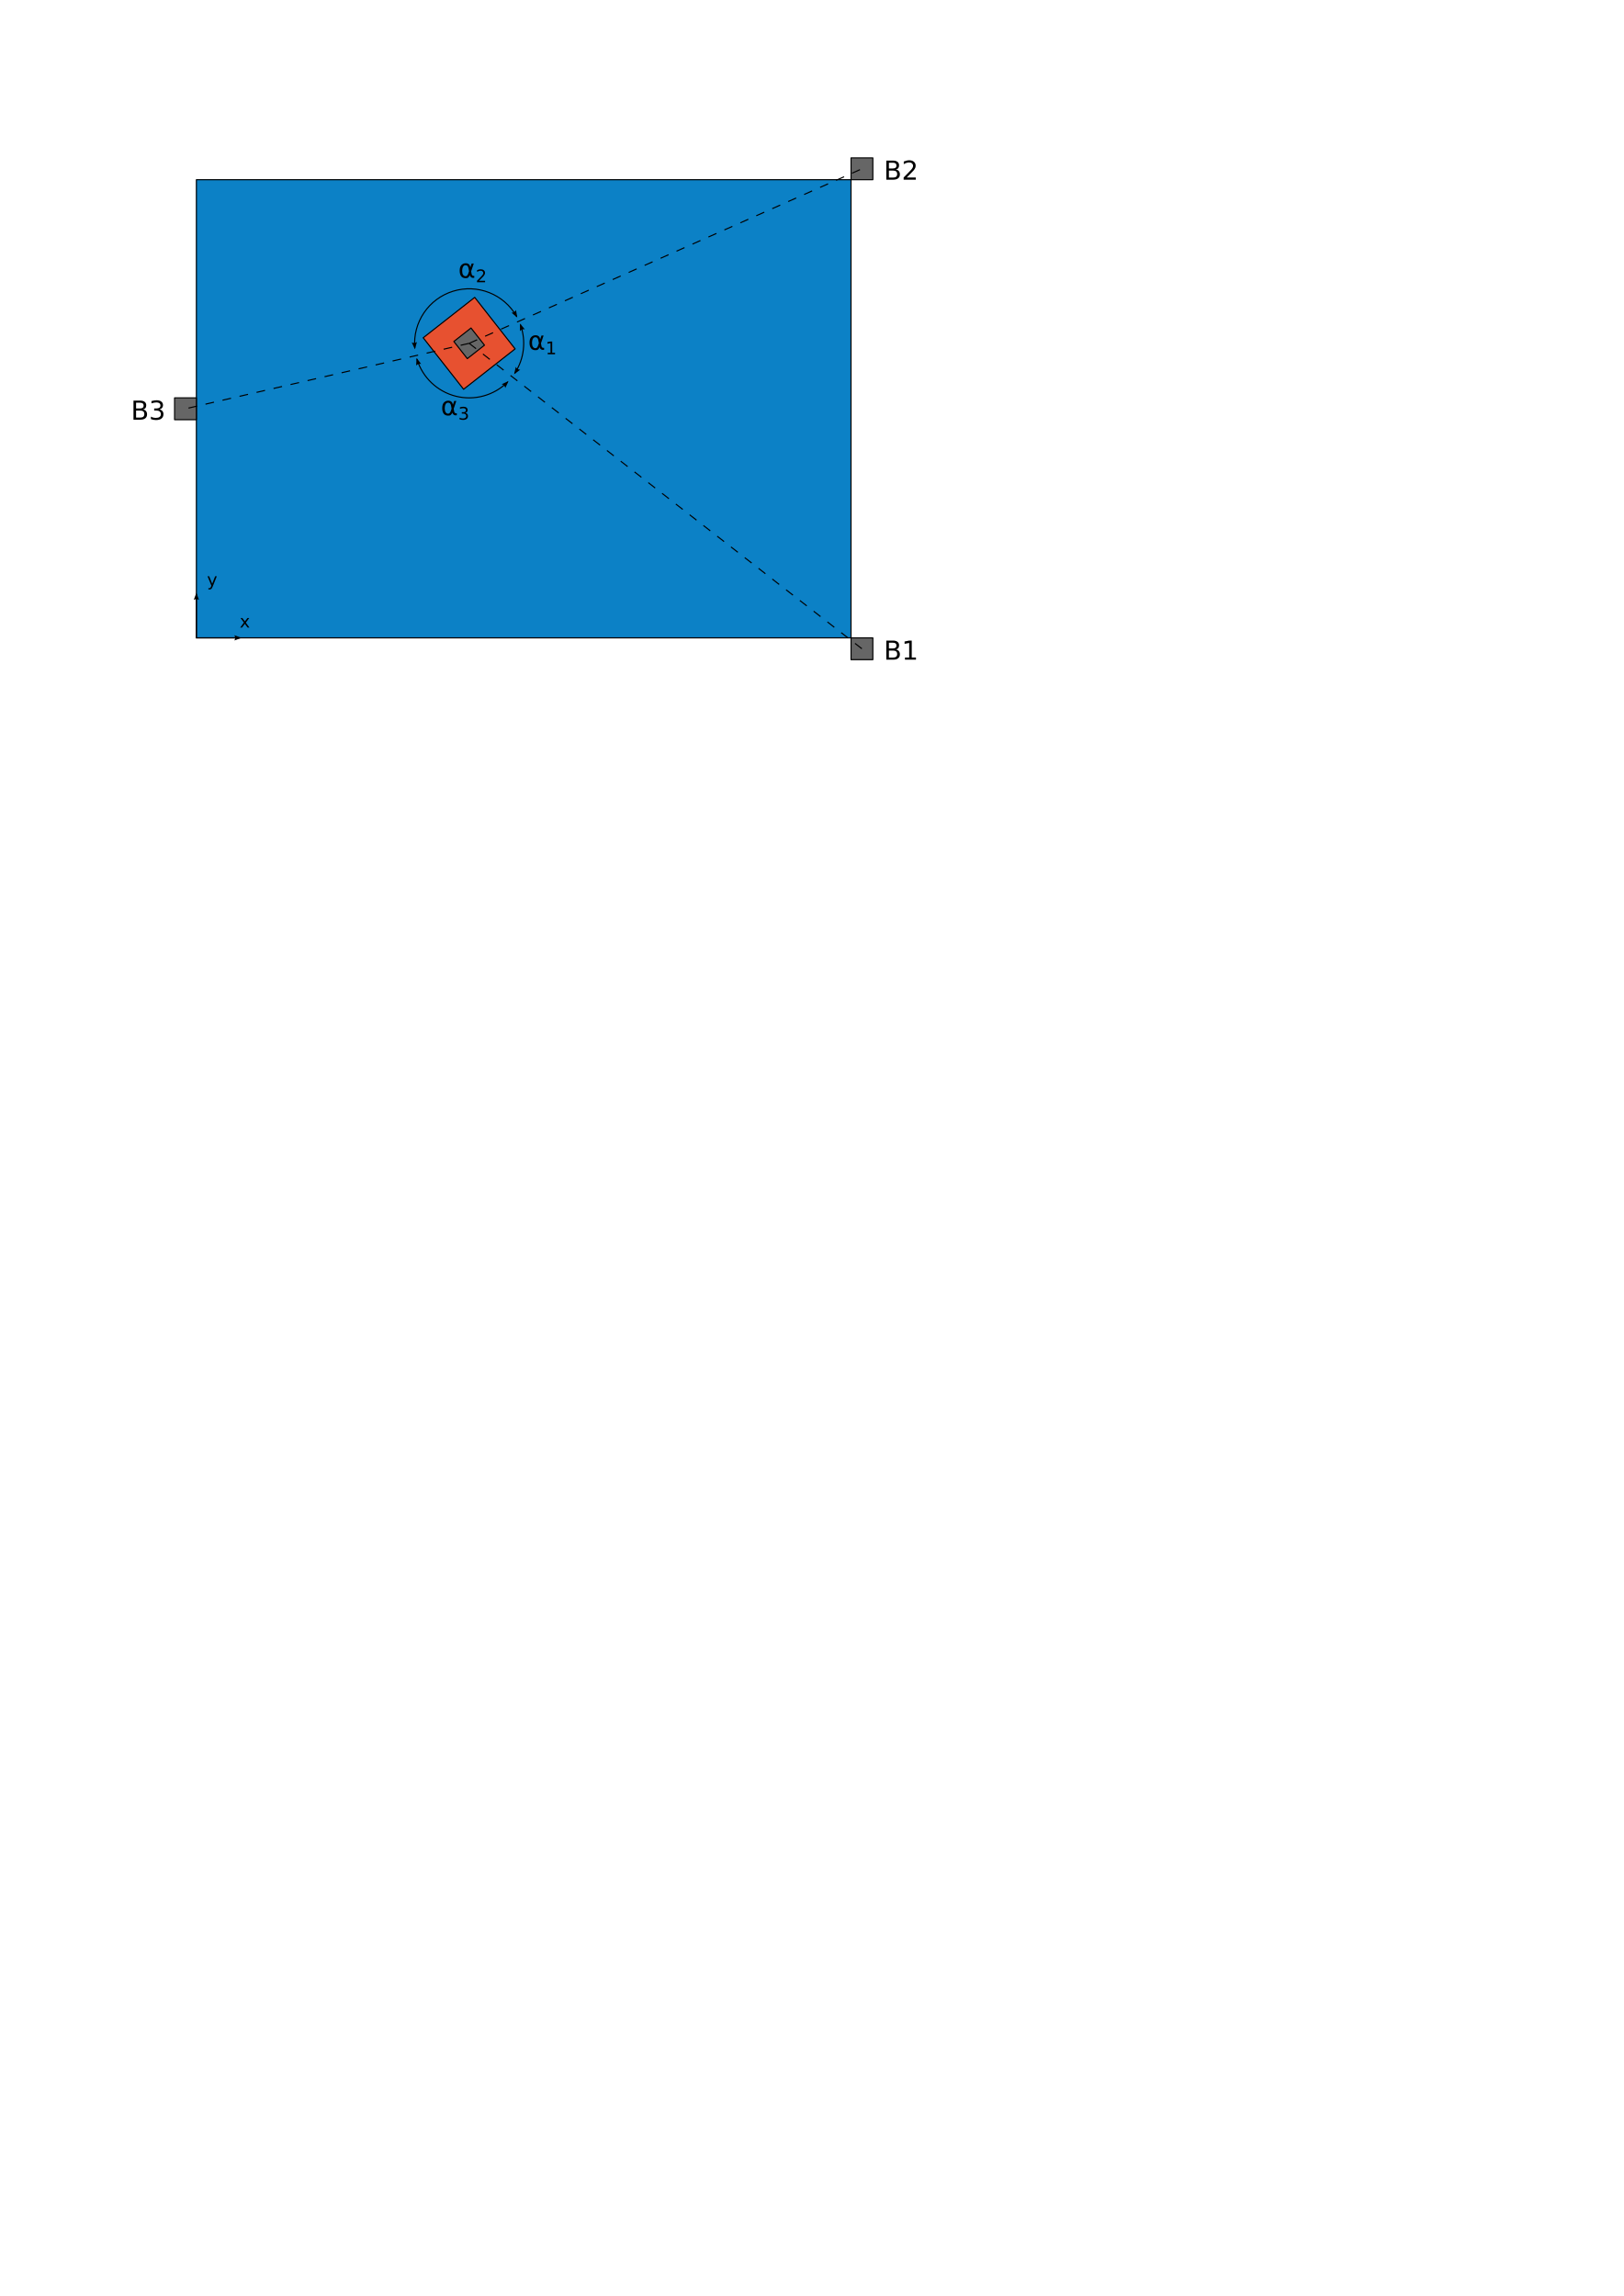
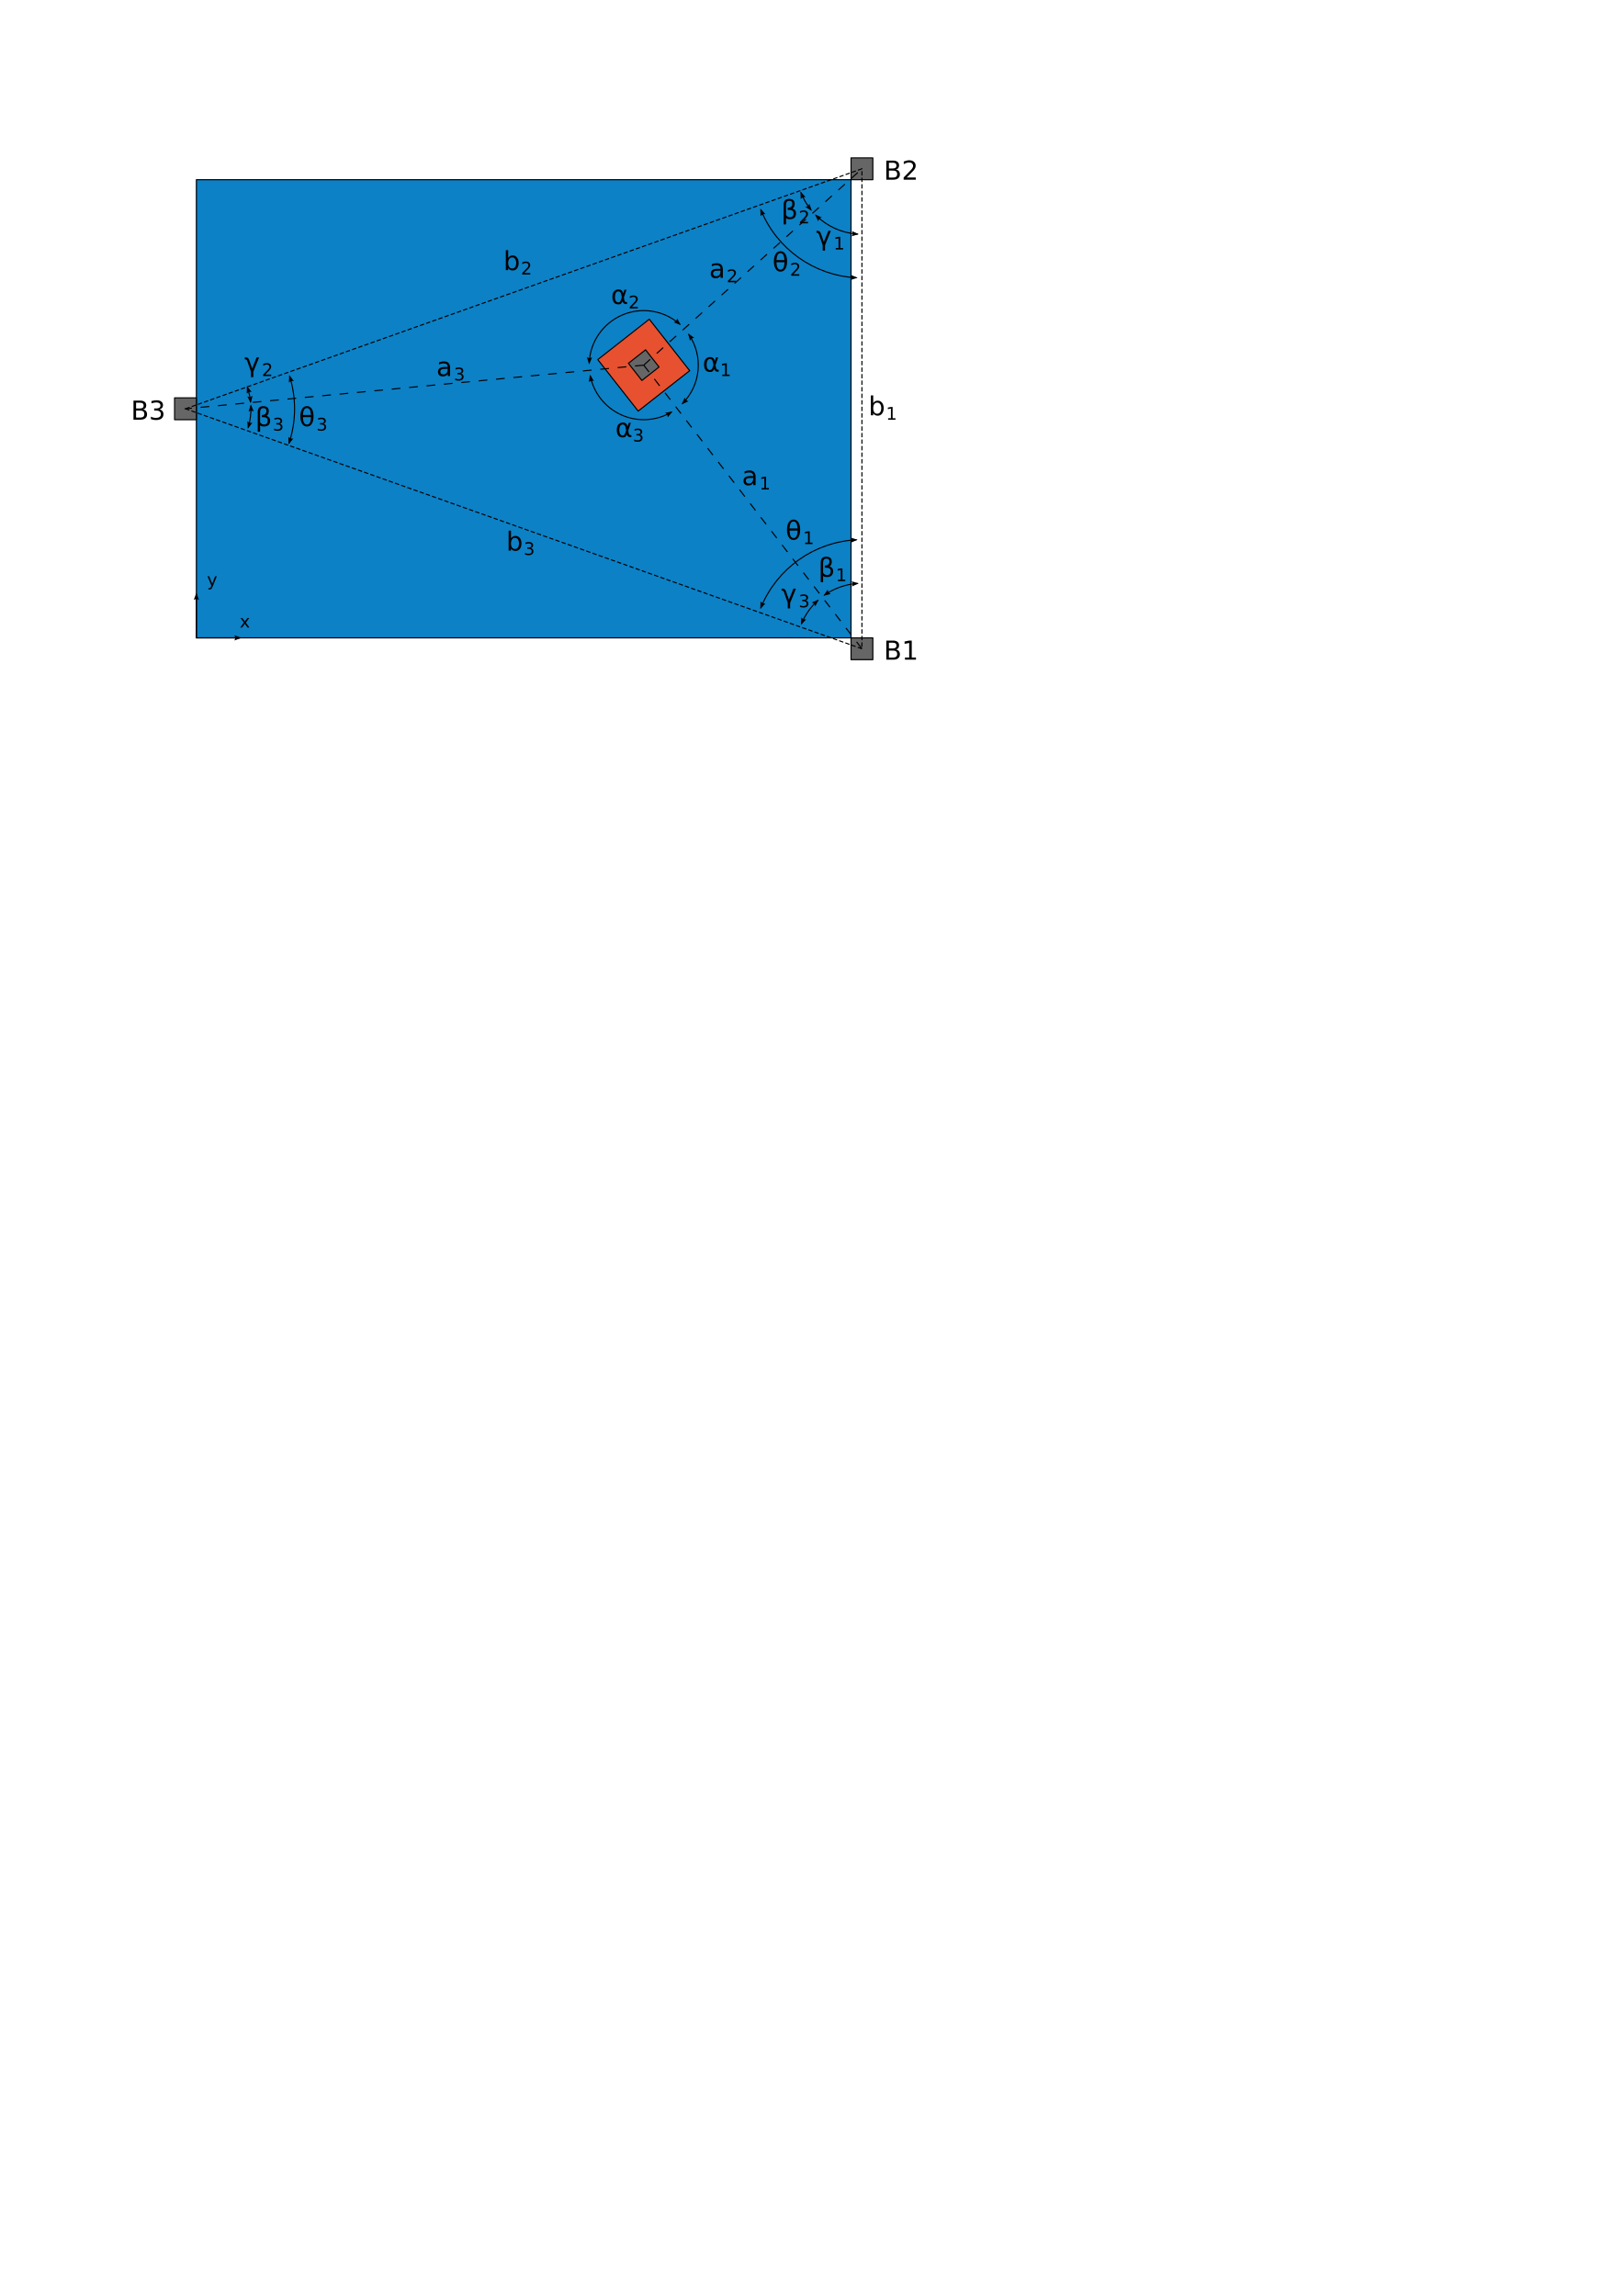
<svg xmlns="http://www.w3.org/2000/svg" width="744.094" height="1052.362" id="svg2">
  <defs id="defs4">
+     <marker orient="auto" refY="0.0" refX="0.0" id="Arrow2Send" style="overflow:visible;">
+       <path id="path4976" style="font-size:12.0;fill-rule:evenodd;stroke-width:0.625;stroke-linejoin:round;" d="M 8.719,4.034 L -2.207,0.016 L 8.719,-4.002 C 6.973,-1.63 6.983,1.616 8.719,4.034 z " transform="scale(0.3) rotate(180) translate(-2.3,0)" />
+     </marker>
    <marker orient="auto" refY="0.0" refX="0.0" id="Arrow2Mend" style="overflow:visible;">
      <path id="path3249" style="font-size:12.0;fill-rule:evenodd;stroke-width:0.625;stroke-linejoin:round;" d="M 8.719,4.034 L -2.207,0.016 L 8.719,-4.002 C 6.973,-1.63 6.983,1.616 8.719,4.034 z " transform="scale(0.6) rotate(180) translate(0,0)" />
    </marker>
    <marker orient="auto" refY="0.0" refX="0.0" id="Arrow2Sstart" style="overflow:visible">
      <path id="path3252" style="font-size:12.0;fill-rule:evenodd;stroke-width:0.625;stroke-linejoin:round" d="M 8.719,4.034 L -2.207,0.016 L 8.719,-4.002 C 6.973,-1.63 6.983,1.616 8.719,4.034 z " transform="scale(0.3) translate(-2.3,0)" />
    </marker>
    <marker orient="auto" refY="0.0" refX="0.0" id="Arrow2Mstart" style="overflow:visible">
      <path id="path3246" style="font-size:12.0;fill-rule:evenodd;stroke-width:0.625;stroke-linejoin:round" d="M 8.719,4.034 L -2.207,0.016 L 8.719,-4.002 C 6.973,-1.63 6.983,1.616 8.719,4.034 z " transform="scale(0.6) translate(0,0)" />
    </marker>
    <marker orient="auto" refY="0.0" refX="0.0" id="Arrow1Lstart" style="overflow:visible">
      <path id="path3222" d="M 0.0,0.0 L 5.0,-5.0 L -12.5,0.0 L 5.0,5.0 L 0.0,0.0 z " style="fill-rule:evenodd;stroke:#000000;stroke-width:1.0pt;marker-start:none" transform="scale(0.8) translate(12.5,0)" />
    </marker>
  </defs>
+   <g id="layer3">
+     <rect style="opacity:1;fill:#0c81c6;fill-opacity:1;fill-rule:nonzero;stroke:#000000;stroke-width:0.5;stroke-linecap:round;stroke-linejoin:round;marker:none;marker-start:none;marker-mid:none;marker-end:none;stroke-miterlimit:4;stroke-dasharray:none;stroke-dashoffset:0;stroke-opacity:1;visibility:visible;display:inline;overflow:visible" id="rect2415" width="300" height="210" x="90" y="82.362" />
+   </g>
  <g id="layer1">
-     <rect style="opacity:1;fill:#0c81c6;fill-opacity:1;fill-rule:nonzero;stroke:#000000;stroke-width:0.5;stroke-linecap:round;stroke-linejoin:round;marker:none;marker-start:none;marker-mid:none;marker-end:none;stroke-miterlimit:4;stroke-dasharray:none;stroke-dashoffset:0;stroke-opacity:1;visibility:visible;display:inline;overflow:visible" id="rect2415" width="300" height="210" x="90" y="82.362" />
-     <rect style="opacity:1;fill:#666666;fill-opacity:1;fill-rule:nonzero;stroke:#000000;stroke-width:0.5;stroke-linecap:round;stroke-linejoin:round;marker:none;marker-start:none;marker-mid:none;marker-end:none;stroke-miterlimit:4;stroke-dasharray:none;stroke-dashoffset:0;stroke-opacity:1;visibility:visible;display:inline;overflow:visible" id="rect3191" width="10" height="10" x="390" y="72.362" />
+     <rect style="display:inline;fill:#666666;fill-opacity:1;fill-rule:nonzero;stroke:#000000;stroke-width:0.5;stroke-linecap:round;stroke-linejoin:round;marker:none;marker-start:none;marker-mid:none;marker-end:none;stroke-miterlimit:4;stroke-dasharray:none;stroke-dashoffset:0;stroke-opacity:1;visibility:visible;overflow:visible" id="rect3191" width="10" height="10" x="390" y="72.362" />
+     <rect style="fill:#e75130;fill-opacity:1;fill-rule:nonzero;stroke:#000000;stroke-width:0.5;stroke-linecap:round;stroke-linejoin:round;marker:none;marker-start:none;marker-mid:none;marker-end:none;stroke-miterlimit:4;stroke-dasharray:none;stroke-dashoffset:0;stroke-opacity:1;visibility:visible;display:inline;overflow:visible" id="rect3197" width="30" height="30" x="113.844" y="298.742" transform="matrix(0.7868701,-0.6171187,0.6171187,0.7868701,0,0)" />
+     <rect style="fill:#666666;fill-opacity:1;fill-rule:nonzero;stroke:#000000;stroke-width:0.5;stroke-linecap:round;stroke-linejoin:round;marker:none;marker-start:none;marker-mid:none;marker-end:none;stroke-miterlimit:4;stroke-dasharray:none;stroke-dashoffset:0;stroke-opacity:1;visibility:visible;display:inline;overflow:visible" id="rect3199" width="10" height="10" x="123.844" y="308.742" transform="matrix(0.7868701,-0.6171187,0.6171187,0.7868701,0,0)" />
    <rect style="opacity:1;fill:#666666;fill-opacity:1;fill-rule:nonzero;stroke:#000000;stroke-width:0.5;stroke-linecap:round;stroke-linejoin:round;marker:none;marker-start:none;marker-mid:none;marker-end:none;stroke-miterlimit:4;stroke-dasharray:none;stroke-dashoffset:0;stroke-opacity:1;visibility:visible;display:inline;overflow:visible" id="rect3193" width="10" height="10" x="390" y="292.362" />
    <rect style="opacity:1;fill:#666666;fill-opacity:1;fill-rule:nonzero;stroke:#000000;stroke-width:0.5;stroke-linecap:round;stroke-linejoin:round;marker:none;marker-start:none;marker-mid:none;marker-end:none;stroke-miterlimit:4;stroke-dasharray:none;stroke-dashoffset:0;stroke-opacity:1;visibility:visible;display:inline;overflow:visible" id="rect3195" width="10" height="10" x="80" y="182.362" />
-     <rect style="fill:#e75130;fill-opacity:1;fill-rule:nonzero;stroke:#000000;stroke-width:0.5;stroke-linecap:round;stroke-linejoin:round;marker:none;marker-start:none;marker-mid:none;marker-end:none;stroke-miterlimit:4;stroke-dasharray:none;stroke-dashoffset:0;stroke-opacity:1;visibility:visible;display:inline;overflow:visible" id="rect3197" width="30" height="30" x="57.066" y="241.504" transform="matrix(0.7868701,-0.6171187,0.6171187,0.7868701,0,0)" />
-     <rect style="fill:#666666;fill-opacity:1;fill-rule:nonzero;stroke:#000000;stroke-width:0.5;stroke-linecap:round;stroke-linejoin:round;marker:none;marker-start:none;marker-mid:none;marker-end:none;stroke-miterlimit:4;stroke-dasharray:none;stroke-dashoffset:0;stroke-opacity:1;visibility:visible;display:inline;overflow:visible" id="rect3199" width="10" height="10" x="67.066" y="251.504" transform="matrix(0.7868701,-0.6171187,0.6171187,0.7868701,0,0)" />
-     <path style="fill:none;fill-opacity:0.75;fill-rule:evenodd;stroke:#000000;stroke-width:0.5;stroke-linecap:butt;stroke-linejoin:miter;stroke-opacity:1;stroke-miterlimit:4;stroke-dasharray:4,4;stroke-dashoffset:0" d="M 215,157.362 L 395,77.362" id="path3209" />
-     <path style="fill:none;fill-opacity:0.75;fill-rule:evenodd;stroke:#000000;stroke-width:0.5;stroke-linecap:butt;stroke-linejoin:miter;stroke-opacity:1;stroke-miterlimit:4;stroke-dasharray:4,4;stroke-dashoffset:0" d="M 215,157.362 L 395,297.362" id="path3211" />
-     <path style="fill:none;fill-opacity:0.75;fill-rule:evenodd;stroke:#000000;stroke-width:0.5;stroke-linecap:butt;stroke-linejoin:miter;stroke-opacity:1;stroke-miterlimit:4;stroke-dasharray:4,4;stroke-dashoffset:0" d="M 215,157.362 L 85,187.362" id="path3213" />
-     <path style="opacity:1;fill:none;fill-opacity:0;fill-rule:nonzero;stroke:#000000;stroke-width:0.572;stroke-linecap:round;stroke-linejoin:round;marker:none;marker-start:url(#Arrow2Mstart);marker-mid:none;marker-end:url(#Arrow2Mend);stroke-miterlimit:4;stroke-dasharray:none;stroke-dashoffset:0;stroke-opacity:1;visibility:visible;display:inline;overflow:visible" id="path3217" d="M 241.94,147.692 A 28.623,28.623 0 0 1 239.006,172.949" transform="matrix(0.8734375,0,0,0.8734375,27.21094,19.91615)" />
-     <path transform="matrix(0.8734375,0,0,0.8734375,27.21094,19.91615)" d="M 186.474,159.716 A 28.623,28.623 0 0 1 239.863,143.182" id="path6111" style="opacity:1;fill:none;fill-opacity:0;fill-rule:nonzero;stroke:#000000;stroke-width:0.572;stroke-linecap:round;stroke-linejoin:round;marker:none;marker-start:url(#Arrow2Mstart);marker-mid:none;marker-end:url(#Arrow2Mend);stroke-miterlimit:4;stroke-dasharray:none;stroke-dashoffset:0;stroke-opacity:1;visibility:visible;display:inline;overflow:visible" />
-     <path style="opacity:1;fill:none;fill-opacity:0;fill-rule:nonzero;stroke:#000000;stroke-width:0.572;stroke-linecap:round;stroke-linejoin:round;marker:none;marker-start:url(#Arrow2Mstart);marker-mid:none;marker-end:url(#Arrow2Mend);stroke-miterlimit:4;stroke-dasharray:none;stroke-dashoffset:0;stroke-opacity:1;visibility:visible;display:inline;overflow:visible" id="path6113" d="M 235.125,177.715 A 28.623,28.623 0 0 1 187.639,165.766" transform="matrix(0.8734375,0,0,0.8734375,27.21094,19.91615)" />
-     <g id="g6160" transform="translate(-13,-2)">
+     <path style="fill:none;fill-opacity:0.75;fill-rule:evenodd;stroke:#000000;stroke-width:0.5;stroke-linecap:butt;stroke-linejoin:miter;stroke-miterlimit:4;stroke-dasharray:4, 4;stroke-dashoffset:0;stroke-opacity:1" d="M 295,167.362 L 395,77.362" id="path3209" />
+     <path style="fill:none;fill-opacity:0.75;fill-rule:evenodd;stroke:#000000;stroke-width:0.5;stroke-linecap:butt;stroke-linejoin:miter;stroke-miterlimit:4;stroke-dasharray:4, 4;stroke-dashoffset:0;stroke-opacity:1" d="M 295,167.362 L 395,297.362" id="path3211" />
+     <path style="fill:none;fill-opacity:0.75;fill-rule:evenodd;stroke:#000000;stroke-width:0.5;stroke-linecap:butt;stroke-linejoin:miter;stroke-miterlimit:4;stroke-dasharray:4, 4;stroke-dashoffset:0;stroke-opacity:1" d="M 295,167.362 L 85,187.362" id="path3213" />
+     <path style="fill:none;fill-opacity:0;fill-rule:nonzero;stroke:#000000;stroke-width:0.572;stroke-linecap:round;stroke-linejoin:round;marker:none;marker-start:url(#Arrow2Mstart);marker-mid:none;marker-end:url(#Arrow2Mend);stroke-miterlimit:4;stroke-dasharray:none;stroke-dashoffset:0;stroke-opacity:1;visibility:visible;display:inline;overflow:visible" id="path3217" d="M 238.72,141.343 A 28.623,28.623 0 0 1 235.405,177.434" transform="matrix(0.8734375,0,0,0.8734375,107.2109,29.91615)" />
+     <path transform="matrix(0.8734375,0,0,0.8734375,107.2109,29.91615)" d="M 186.402,156.176 A 28.623,28.623 0 0 1 233.868,135.839" id="path6111" style="fill:none;fill-opacity:0;fill-rule:nonzero;stroke:#000000;stroke-width:0.572;stroke-linecap:round;stroke-linejoin:round;marker:none;marker-start:url(#Arrow2Mstart);marker-mid:none;marker-end:url(#Arrow2Mend);stroke-miterlimit:4;stroke-dasharray:none;stroke-dashoffset:0;stroke-opacity:1;visibility:visible;display:inline;overflow:visible" />
+     <path style="fill:none;fill-opacity:0;fill-rule:nonzero;stroke:#000000;stroke-width:0.572;stroke-linecap:round;stroke-linejoin:round;marker:none;marker-start:url(#Arrow2Mstart);marker-mid:none;marker-end:url(#Arrow2Mend);stroke-miterlimit:4;stroke-dasharray:none;stroke-dashoffset:0;stroke-opacity:1;visibility:visible;display:inline;overflow:visible" id="path6113" d="M 229.475,182.055 A 28.623,28.623 0 0 1 186.953,163.074" transform="matrix(0.8734375,0,0,0.8734375,107.2109,29.91615)" />
+     <g id="g6160" transform="translate(67,8)">
      <text id="text6129" y="162.362" x="255" style="font-size:12px;font-style:normal;font-weight:normal;writing-mode:lr-tb;fill:#000000;fill-opacity:1;stroke:none;stroke-width:1px;stroke-linecap:butt;stroke-linejoin:miter;stroke-opacity:1;font-family:Bitstream Vera Sans" xml:space="preserve">
        <tspan y="162.362" x="255" id="tspan6131">α</tspan>
      </text>
      <text id="text6149" y="164.362" x="263" style="font-size:8px;font-style:normal;font-weight:normal;writing-mode:lr-tb;fill:#000000;fill-opacity:1;stroke:none;stroke-width:1px;stroke-linecap:butt;stroke-linejoin:miter;stroke-opacity:1;font-family:Bitstream Vera Sans" xml:space="preserve">
        <tspan y="164.362" x="263" id="tspan6151">1</tspan>
      </text>
    </g>
-     <g id="g7835" transform="translate(10,10)">
+     <g id="g7835" transform="translate(80,22)">
      <text xml:space="preserve" style="font-size:12px;font-style:normal;font-weight:normal;writing-mode:lr-tb;fill:#000000;fill-opacity:1;stroke:none;stroke-width:1px;stroke-linecap:butt;stroke-linejoin:miter;stroke-opacity:1;font-family:Bitstream Vera Sans" x="200" y="117.362" id="text6168">
        <tspan id="tspan6170" x="200" y="117.362">α</tspan>
      </text>
      <text xml:space="preserve" style="font-size:8px;font-style:normal;font-weight:normal;writing-mode:lr-tb;fill:#000000;fill-opacity:1;stroke:none;stroke-width:1px;stroke-linecap:butt;stroke-linejoin:miter;stroke-opacity:1;font-family:Bitstream Vera Sans" x="208" y="119.362" id="text6172">
        <tspan id="tspan6174" x="208" y="119.362">2</tspan>
      </text>
    </g>
-     <g id="g7841" transform="translate(5,-10)">
+     <g id="g7841" transform="translate(85,-4e-7)">
      <text id="text6178" y="200.362" x="197" style="font-size:12px;font-style:normal;font-weight:normal;writing-mode:lr-tb;fill:#000000;fill-opacity:1;stroke:none;stroke-width:1px;stroke-linecap:butt;stroke-linejoin:miter;stroke-opacity:1;font-family:Bitstream Vera Sans" xml:space="preserve">
        <tspan y="200.362" x="197" id="tspan6180">α</tspan>
      </text>
      <text id="text6182" y="202.362" x="205" style="font-size:8px;font-style:normal;font-weight:normal;writing-mode:lr-tb;fill:#000000;fill-opacity:1;stroke:none;stroke-width:1px;stroke-linecap:butt;stroke-linejoin:miter;stroke-opacity:1;font-family:Bitstream Vera Sans" xml:space="preserve">
        <tspan y="202.362" x="205" id="tspan6184">3</tspan>
      </text>
    </g>
    <text xml:space="preserve" style="font-size:12px;font-style:normal;font-weight:normal;writing-mode:lr-tb;fill:#000000;fill-opacity:1;stroke:none;stroke-width:1px;stroke-linecap:butt;stroke-linejoin:miter;stroke-opacity:1;font-family:Bitstream Vera Sans" x="405" y="302.362" id="text6194">
      <tspan id="tspan6196" x="405" y="302.362">B1</tspan>
    </text>
    <text xml:space="preserve" style="font-size:12px;font-style:normal;font-weight:normal;writing-mode:lr-tb;fill:#000000;fill-opacity:1;stroke:none;stroke-width:1px;stroke-linecap:butt;stroke-linejoin:miter;stroke-opacity:1;font-family:Bitstream Vera Sans" x="405" y="82.362" id="text6198">
      <tspan id="tspan6200" x="405" y="82.362">B2</tspan>
    </text>
    <text xml:space="preserve" style="font-size:12px;font-style:normal;font-weight:normal;writing-mode:lr-tb;fill:#000000;fill-opacity:1;stroke:none;stroke-width:1px;stroke-linecap:butt;stroke-linejoin:miter;stroke-opacity:1;font-family:Bitstream Vera Sans" x="60" y="192.362" id="text6202">
      <tspan id="tspan6204" x="60" y="192.362">B3</tspan>
    </text>
-     <path style="fill:none;fill-opacity:0.75;fill-rule:evenodd;stroke:#000000;stroke-width:0.5;stroke-linecap:butt;stroke-linejoin:miter;stroke-opacity:1;stroke-miterlimit:4;stroke-dasharray:none;marker-start:url(#Arrow2Mstart);marker-end:url(#Arrow2Mend)" d="M 90,272.362 L 90,292.362 L 110,292.362" id="path6206" />
+     <path style="fill:none;fill-opacity:0.75;fill-rule:evenodd;stroke:#000000;stroke-width:0.5;stroke-linecap:butt;stroke-linejoin:miter;marker-start:url(#Arrow2Mstart);marker-end:url(#Arrow2Mend);stroke-miterlimit:4;stroke-dasharray:none;stroke-opacity:1" d="M 90,272.362 L 90,292.362 L 110,292.362" id="path6206" />
    <text xml:space="preserve" style="font-size:8px;font-style:normal;font-weight:normal;writing-mode:lr-tb;fill:#000000;fill-opacity:1;stroke:none;stroke-width:1px;stroke-linecap:butt;stroke-linejoin:miter;stroke-opacity:1;font-family:Bitstream Vera Sans" x="109.841" y="287.635" id="text7807">
      <tspan id="tspan7809" x="109.841" y="287.635">x</tspan>
    </text>
    <text xml:space="preserve" style="font-size:8px;font-style:normal;font-weight:normal;writing-mode:lr-tb;fill:#000000;fill-opacity:1;stroke:none;stroke-width:1px;stroke-linecap:butt;stroke-linejoin:miter;stroke-opacity:1;font-family:Bitstream Vera Sans" x="94.863" y="268.496" id="text7811">
      <tspan id="tspan7813" x="94.863" y="268.496">y</tspan>
    </text>
  </g>
+   <g id="layer2" style="display:inline">
+     <path style="fill:none;fill-opacity:0.75;fill-rule:evenodd;stroke:#000000;stroke-width:0.5;stroke-linecap:butt;stroke-linejoin:miter;stroke-miterlimit:4;stroke-dasharray:2, 1;stroke-dashoffset:0;stroke-opacity:1" d="M 85,187.362 L 395,77.362 L 395,297.362 L 85,187.362 z" id="path2427" />
+     <g id="g3223" transform="translate(30.71034,6.442031)">
+       <text xml:space="preserve" style="font-size:12px;font-style:normal;font-weight:normal;writing-mode:lr-tb;fill:#000000;fill-opacity:1;stroke:none;stroke-width:1px;stroke-linecap:butt;stroke-linejoin:miter;stroke-opacity:1;font-family:Bitstream Vera Sans" x="200" y="117.362" id="text3225">
+         <tspan id="tspan3227" x="200" y="117.362">b</tspan>
+       </text>
+       <text xml:space="preserve" style="font-size:8px;font-style:normal;font-weight:normal;writing-mode:lr-tb;fill:#000000;fill-opacity:1;stroke:none;stroke-width:1px;stroke-linecap:butt;stroke-linejoin:miter;stroke-opacity:1;font-family:Bitstream Vera Sans" x="208" y="119.362" id="text3229">
+         <tspan id="tspan3231" x="208" y="119.362">2</tspan>
+       </text>
+     </g>
+     <g transform="translate(35,52)" id="g3233">
+       <text xml:space="preserve" style="font-size:12px;font-style:normal;font-weight:normal;writing-mode:lr-tb;fill:#000000;fill-opacity:1;stroke:none;stroke-width:1px;stroke-linecap:butt;stroke-linejoin:miter;stroke-opacity:1;font-family:Bitstream Vera Sans" x="197" y="200.362" id="text3235">
+         <tspan id="tspan3237" x="197" y="200.362">b</tspan>
+       </text>
+       <text xml:space="preserve" style="font-size:8px;font-style:normal;font-weight:normal;writing-mode:lr-tb;fill:#000000;fill-opacity:1;stroke:none;stroke-width:1px;stroke-linecap:butt;stroke-linejoin:miter;stroke-opacity:1;font-family:Bitstream Vera Sans" x="205" y="202.362" id="text3239">
+         <tspan id="tspan3241" x="205" y="202.362">3</tspan>
+       </text>
+     </g>
+     <g transform="translate(143,28)" id="g3253">
+       <text xml:space="preserve" style="font-size:12px;font-style:normal;font-weight:normal;writing-mode:lr-tb;fill:#000000;fill-opacity:1;stroke:none;stroke-width:1px;stroke-linecap:butt;stroke-linejoin:miter;stroke-opacity:1;font-family:Bitstream Vera Sans" x="255" y="162.362" id="text3255">
+         <tspan id="tspan3257" x="255" y="162.362">b</tspan>
+       </text>
+       <text xml:space="preserve" style="font-size:8px;font-style:normal;font-weight:normal;writing-mode:lr-tb;fill:#000000;fill-opacity:1;stroke:none;stroke-width:1px;stroke-linecap:butt;stroke-linejoin:miter;stroke-opacity:1;font-family:Bitstream Vera Sans" x="263" y="164.362" id="text3259">
+         <tspan id="tspan3261" x="263" y="164.362">1</tspan>
+       </text>
+     </g>
+     <path style="fill:none;fill-opacity:1;fill-rule:nonzero;stroke:#000000;stroke-width:0.5;stroke-linecap:round;stroke-linejoin:round;marker:none;marker-start:url(#Arrow2Mstart);marker-mid:none;marker-end:url(#Arrow2Mend);stroke-miterlimit:4;stroke-dasharray:none;stroke-dashoffset:0;stroke-opacity:1;visibility:visible;display:inline;overflow:visible" id="path3339" d="M 371.602,96.138 A 30,30 0 0 1 367.105,88.401" />
+     <path d="M 392.908,107.289 A 30,30 0 0 1 373.941,98.728" id="path6820" style="fill:none;fill-opacity:1;fill-rule:nonzero;stroke:#000000;stroke-width:0.5;stroke-linecap:round;stroke-linejoin:round;marker:none;marker-start:url(#Arrow2Mstart);marker-mid:none;marker-end:url(#Arrow2Mend);stroke-miterlimit:4;stroke-dasharray:none;stroke-dashoffset:0;stroke-opacity:1;visibility:visible;display:inline;overflow:visible" />
+     <path style="fill:none;fill-opacity:1;fill-rule:nonzero;stroke:#000000;stroke-width:0.5;stroke-linecap:round;stroke-linejoin:round;marker:none;marker-start:url(#Arrow2Mstart);marker-mid:none;marker-end:url(#Arrow2Mend);stroke-miterlimit:4;stroke-dasharray:none;stroke-dashoffset:0;stroke-opacity:1;visibility:visible;display:inline;overflow:visible" id="path6822" d="M 392.369,127.293 A 50,50 0 0 1 348.685,96.202" />
+     <g id="g6842" transform="translate(119,-50)">
+       <text id="text6844" y="162.362" x="255" style="font-size:12px;font-style:normal;font-weight:normal;text-align:start;line-height:125%;writing-mode:lr-tb;text-anchor:start;fill:#000000;fill-opacity:1;stroke:none;stroke-width:1px;stroke-linecap:butt;stroke-linejoin:miter;stroke-opacity:1;font-family:Bitstream Vera Sans" xml:space="preserve">
+         <tspan id="tspan6852" x="255" y="162.362">γ</tspan>
+       </text>
+       <text id="text6848" y="164.362" x="263" style="font-size:8px;font-style:normal;font-weight:normal;writing-mode:lr-tb;fill:#000000;fill-opacity:1;stroke:none;stroke-width:1px;stroke-linecap:butt;stroke-linejoin:miter;stroke-opacity:1;font-family:Bitstream Vera Sans" xml:space="preserve">
+         <tspan y="164.362" x="263" id="tspan6850">1</tspan>
+       </text>
+     </g>
+     <g transform="translate(103,-62)" id="g6854">
+       <text xml:space="preserve" style="font-size:12px;font-style:normal;font-weight:normal;text-align:start;line-height:125%;writing-mode:lr-tb;text-anchor:start;fill:#000000;fill-opacity:1;stroke:none;stroke-width:1px;stroke-linecap:butt;stroke-linejoin:miter;stroke-opacity:1;font-family:Bitstream Vera Sans" x="255" y="162.362" id="text6856">
+         <tspan id="tspan6864" x="255" y="162.362">β</tspan>
+       </text>
+       <text xml:space="preserve" style="font-size:8px;font-style:normal;font-weight:normal;text-align:start;line-height:125%;writing-mode:lr-tb;text-anchor:start;fill:#000000;fill-opacity:1;stroke:none;stroke-width:1px;stroke-linecap:butt;stroke-linejoin:miter;stroke-opacity:1;font-family:Bitstream Vera Sans" x="263" y="164.362" id="text6860">
+         <tspan id="tspan6866" x="263" y="164.362">2</tspan>
+       </text>
+     </g>
+     <g id="g6868" transform="translate(99,-38)">
+       <text id="text6870" y="162.362" x="255" style="font-size:12px;font-style:normal;font-weight:normal;text-align:start;line-height:125%;writing-mode:lr-tb;text-anchor:start;fill:#000000;fill-opacity:1;stroke:none;stroke-width:1px;stroke-linecap:butt;stroke-linejoin:miter;stroke-opacity:1;font-family:Bitstream Vera Sans" xml:space="preserve">
+         <tspan id="tspan6878" x="255" y="162.362">θ</tspan>
+       </text>
+       <text id="text6874" y="164.362" x="263" style="font-size:8px;font-style:normal;font-weight:normal;text-align:start;line-height:125%;writing-mode:lr-tb;text-anchor:start;fill:#000000;fill-opacity:1;stroke:none;stroke-width:1px;stroke-linecap:butt;stroke-linejoin:miter;stroke-opacity:1;font-family:Bitstream Vera Sans" xml:space="preserve">
+         <tspan id="tspan6876" x="263" y="164.362">2</tspan>
+       </text>
+     </g>
+     <path d="M 374.719,99.469 A 30,30 0 0 1 367.31,88.906" id="path6891" style="fill:none;fill-opacity:1;fill-rule:nonzero;stroke:#000000;stroke-width:0.5;stroke-linecap:round;stroke-linejoin:round;marker:none;marker-start:url(#Arrow2Mstart);marker-mid:none;marker-end:url(#Arrow2Mend);stroke-miterlimit:4;stroke-dasharray:none;stroke-dashoffset:0;stroke-opacity:1;visibility:visible;display:inline;overflow:visible" transform="matrix(1,0,0,-1,0,374.7244)" />
+     <path style="fill:none;fill-opacity:1;fill-rule:nonzero;stroke:#000000;stroke-width:0.5;stroke-linecap:round;stroke-linejoin:round;marker:none;marker-start:url(#Arrow2Mstart);marker-mid:none;marker-end:url(#Arrow2Mend);stroke-miterlimit:4;stroke-dasharray:none;stroke-dashoffset:0;stroke-opacity:1;visibility:visible;display:inline;overflow:visible" id="path6893" d="M 392.908,107.289 A 30,30 0 0 1 377.894,102.007" transform="matrix(1,0,0,-1,0,374.7244)" />
+     <path d="M 392.369,127.293 A 50,50 0 0 1 348.685,96.202" id="path6895" style="fill:none;fill-opacity:1;fill-rule:nonzero;stroke:#000000;stroke-width:0.5;stroke-linecap:round;stroke-linejoin:round;marker:none;marker-start:url(#Arrow2Mstart);marker-mid:none;marker-end:url(#Arrow2Mend);stroke-miterlimit:4;stroke-dasharray:none;stroke-dashoffset:0;stroke-opacity:1;visibility:visible;display:inline;overflow:visible" transform="matrix(1,0,0,-1,0,374.7244)" />
+     <g transform="translate(103,114)" id="g6900">
+       <text xml:space="preserve" style="font-size:12px;font-style:normal;font-weight:normal;text-align:start;line-height:125%;writing-mode:lr-tb;text-anchor:start;fill:#000000;fill-opacity:1;stroke:none;stroke-width:1px;stroke-linecap:butt;stroke-linejoin:miter;stroke-opacity:1;font-family:Bitstream Vera Sans" x="255" y="162.362" id="text6902">
+         <tspan y="162.362" x="255" id="tspan6904">γ</tspan>
+       </text>
+       <text xml:space="preserve" style="font-size:8px;font-style:normal;font-weight:normal;writing-mode:lr-tb;fill:#000000;fill-opacity:1;stroke:none;stroke-width:1px;stroke-linecap:butt;stroke-linejoin:miter;stroke-opacity:1;font-family:Bitstream Vera Sans" x="263" y="164.362" id="text6906">
+         <tspan id="tspan6908" x="263" y="164.362">3</tspan>
+       </text>
+     </g>
+     <g id="g6910" transform="translate(120,102)">
+       <text id="text6912" y="162.362" x="255" style="font-size:12px;font-style:normal;font-weight:normal;text-align:start;line-height:125%;writing-mode:lr-tb;text-anchor:start;fill:#000000;fill-opacity:1;stroke:none;stroke-width:1px;stroke-linecap:butt;stroke-linejoin:miter;stroke-opacity:1;font-family:Bitstream Vera Sans" xml:space="preserve">
+         <tspan y="162.362" x="255" id="tspan6914">β</tspan>
+       </text>
+       <text id="text6916" y="164.362" x="263" style="font-size:8px;font-style:normal;font-weight:normal;text-align:start;line-height:125%;writing-mode:lr-tb;text-anchor:start;fill:#000000;fill-opacity:1;stroke:none;stroke-width:1px;stroke-linecap:butt;stroke-linejoin:miter;stroke-opacity:1;font-family:Bitstream Vera Sans" xml:space="preserve">
+         <tspan id="tspan6918" x="263" y="164.362">1</tspan>
+       </text>
+     </g>
+     <g transform="translate(105,85)" id="g6920">
+       <text xml:space="preserve" style="font-size:12px;font-style:normal;font-weight:normal;text-align:start;line-height:125%;writing-mode:lr-tb;text-anchor:start;fill:#000000;fill-opacity:1;stroke:none;stroke-width:1px;stroke-linecap:butt;stroke-linejoin:miter;stroke-opacity:1;font-family:Bitstream Vera Sans" x="255" y="162.362" id="text6922">
+         <tspan y="162.362" x="255" id="tspan6924">θ</tspan>
+       </text>
+       <text xml:space="preserve" style="font-size:8px;font-style:normal;font-weight:normal;text-align:start;line-height:125%;writing-mode:lr-tb;text-anchor:start;fill:#000000;fill-opacity:1;stroke:none;stroke-width:1px;stroke-linecap:butt;stroke-linejoin:miter;stroke-opacity:1;font-family:Bitstream Vera Sans" x="263" y="164.362" id="text6926">
+         <tspan y="164.362" x="263" id="tspan6928">1</tspan>
+       </text>
+     </g>
+     <path transform="matrix(1,0,0,-1,-310,264.7244)" d="M 423.767,68.849 A 30,30 0 0 1 424.971,78.692" id="path6930" style="fill:none;fill-opacity:1;fill-rule:nonzero;stroke:#000000;stroke-width:0.5;stroke-linecap:round;stroke-linejoin:round;marker:none;marker-start:url(#Arrow2Mstart);marker-mid:none;marker-end:url(#Arrow2Mend);stroke-miterlimit:4;stroke-dasharray:none;stroke-dashoffset:0;stroke-opacity:1;visibility:visible;display:inline;overflow:visible" />
+     <path style="fill:none;fill-opacity:1;fill-rule:nonzero;stroke:#000000;stroke-width:0.5;stroke-linecap:round;stroke-linejoin:round;marker:none;marker-start:url(#Arrow2Mstart);marker-mid:none;marker-end:url(#Arrow2Mend);stroke-miterlimit:4;stroke-dasharray:none;stroke-dashoffset:0;stroke-opacity:1;visibility:visible;display:inline;overflow:visible" id="path6932" d="M 424.827,80.579 A 30,30 0 0 1 423.369,87.121" transform="matrix(1,0,0,-1,-310,264.7244)" />
+     <path transform="matrix(1,0,0,-1,-310,264.7244)" style="fill:none;fill-opacity:1;fill-rule:nonzero;stroke:#000000;stroke-width:0.5;stroke-linecap:round;stroke-linejoin:round;marker:none;marker-start:url(#Arrow2Mstart);marker-mid:none;marker-end:url(#Arrow2Mend);stroke-miterlimit:4;stroke-dasharray:none;stroke-dashoffset:0;stroke-opacity:1;visibility:visible;display:inline;overflow:visible" id="path6934" d="M 442.473,61.666 A 50,50 0 0 1 442.753,92.182" />
+     <g id="g6936" transform="translate(-143,8)">
+       <text id="text6938" y="162.362" x="255" style="font-size:12px;font-style:normal;font-weight:normal;text-align:start;line-height:125%;writing-mode:lr-tb;text-anchor:start;fill:#000000;fill-opacity:1;stroke:none;stroke-width:1px;stroke-linecap:butt;stroke-linejoin:miter;stroke-opacity:1;font-family:Bitstream Vera Sans" xml:space="preserve">
+         <tspan id="tspan6940" x="255" y="162.362">γ</tspan>
+       </text>
+       <text id="text6942" y="164.362" x="263" style="font-size:8px;font-style:normal;font-weight:normal;writing-mode:lr-tb;fill:#000000;fill-opacity:1;stroke:none;stroke-width:1px;stroke-linecap:butt;stroke-linejoin:miter;stroke-opacity:1;font-family:Bitstream Vera Sans" xml:space="preserve">
+         <tspan y="164.362" x="263" id="tspan6944">2</tspan>
+       </text>
+     </g>
+     <g transform="translate(-138,33)" id="g6946">
+       <text xml:space="preserve" style="font-size:12px;font-style:normal;font-weight:normal;text-align:start;line-height:125%;writing-mode:lr-tb;text-anchor:start;fill:#000000;fill-opacity:1;stroke:none;stroke-width:1px;stroke-linecap:butt;stroke-linejoin:miter;stroke-opacity:1;font-family:Bitstream Vera Sans" x="255" y="162.362" id="text6948">
+         <tspan id="tspan6950" x="255" y="162.362">β</tspan>
+       </text>
+       <text xml:space="preserve" style="font-size:8px;font-style:normal;font-weight:normal;text-align:start;line-height:125%;writing-mode:lr-tb;text-anchor:start;fill:#000000;fill-opacity:1;stroke:none;stroke-width:1px;stroke-linecap:butt;stroke-linejoin:miter;stroke-opacity:1;font-family:Bitstream Vera Sans" x="263" y="164.362" id="text6952">
+         <tspan y="164.362" x="263" id="tspan6954">3</tspan>
+       </text>
+     </g>
+     <g id="g6956" transform="translate(-118,33)">
+       <text id="text6958" y="162.362" x="255" style="font-size:12px;font-style:normal;font-weight:normal;text-align:start;line-height:125%;writing-mode:lr-tb;text-anchor:start;fill:#000000;fill-opacity:1;stroke:none;stroke-width:1px;stroke-linecap:butt;stroke-linejoin:miter;stroke-opacity:1;font-family:Bitstream Vera Sans" xml:space="preserve">
+         <tspan id="tspan6960" x="255" y="162.362">θ</tspan>
+       </text>
+       <text id="text6962" y="164.362" x="263" style="font-size:8px;font-style:normal;font-weight:normal;text-align:start;line-height:125%;writing-mode:lr-tb;text-anchor:start;fill:#000000;fill-opacity:1;stroke:none;stroke-width:1px;stroke-linecap:butt;stroke-linejoin:miter;stroke-opacity:1;font-family:Bitstream Vera Sans" xml:space="preserve">
+         <tspan id="tspan6964" x="263" y="164.362">3</tspan>
+       </text>
+     </g>
+     <g id="g6966" transform="translate(3,-28)">
+       <text id="text6968" y="200.362" x="197" style="font-size:12px;font-style:normal;font-weight:normal;writing-mode:lr-tb;fill:#000000;fill-opacity:1;stroke:none;stroke-width:1px;stroke-linecap:butt;stroke-linejoin:miter;stroke-opacity:1;font-family:Bitstream Vera Sans" xml:space="preserve">
+         <tspan y="200.362" x="197" id="tspan6970">a</tspan>
+       </text>
+       <text id="text6972" y="202.362" x="205" style="font-size:8px;font-style:normal;font-weight:normal;writing-mode:lr-tb;fill:#000000;fill-opacity:1;stroke:none;stroke-width:1px;stroke-linecap:butt;stroke-linejoin:miter;stroke-opacity:1;font-family:Bitstream Vera Sans" xml:space="preserve">
+         <tspan y="202.362" x="205" id="tspan6974">3</tspan>
+       </text>
+     </g>
+     <g transform="translate(125,10)" id="g6976">
+       <text id="text6978" y="117.362" x="200" style="font-size:12px;font-style:normal;font-weight:normal;writing-mode:lr-tb;fill:#000000;fill-opacity:1;stroke:none;stroke-width:1px;stroke-linecap:butt;stroke-linejoin:miter;stroke-opacity:1;font-family:Bitstream Vera Sans" xml:space="preserve">
+         <tspan y="117.362" x="200" id="tspan6980">a</tspan>
+       </text>
+       <text id="text6982" y="119.362" x="208" style="font-size:8px;font-style:normal;font-weight:normal;writing-mode:lr-tb;fill:#000000;fill-opacity:1;stroke:none;stroke-width:1px;stroke-linecap:butt;stroke-linejoin:miter;stroke-opacity:1;font-family:Bitstream Vera Sans" xml:space="preserve">
+         <tspan y="119.362" x="208" id="tspan6984">2</tspan>
+       </text>
+     </g>
+     <g id="g6986" transform="translate(85,60)">
+       <text id="text6988" y="162.362" x="255" style="font-size:12px;font-style:normal;font-weight:normal;writing-mode:lr-tb;fill:#000000;fill-opacity:1;stroke:none;stroke-width:1px;stroke-linecap:butt;stroke-linejoin:miter;stroke-opacity:1;font-family:Bitstream Vera Sans" xml:space="preserve">
+         <tspan y="162.362" x="255" id="tspan6990">a</tspan>
+       </text>
+       <text id="text6992" y="164.362" x="263" style="font-size:8px;font-style:normal;font-weight:normal;writing-mode:lr-tb;fill:#000000;fill-opacity:1;stroke:none;stroke-width:1px;stroke-linecap:butt;stroke-linejoin:miter;stroke-opacity:1;font-family:Bitstream Vera Sans" xml:space="preserve">
+         <tspan y="164.362" x="263" id="tspan6994">1</tspan>
+       </text>
+     </g>
+     <text xml:space="preserve" style="font-size:8px;font-style:normal;font-weight:normal;writing-mode:lr-tb;fill:#000000;fill-opacity:1;stroke:none;stroke-width:1px;stroke-linecap:butt;stroke-linejoin:miter;stroke-opacity:1;font-family:Bitstream Vera Sans" x="332.436" y="125.369" id="text6996">
+       <tspan id="tspan6998" x="332.436" y="125.369" />
+     </text>
+   </g>
</svg>
